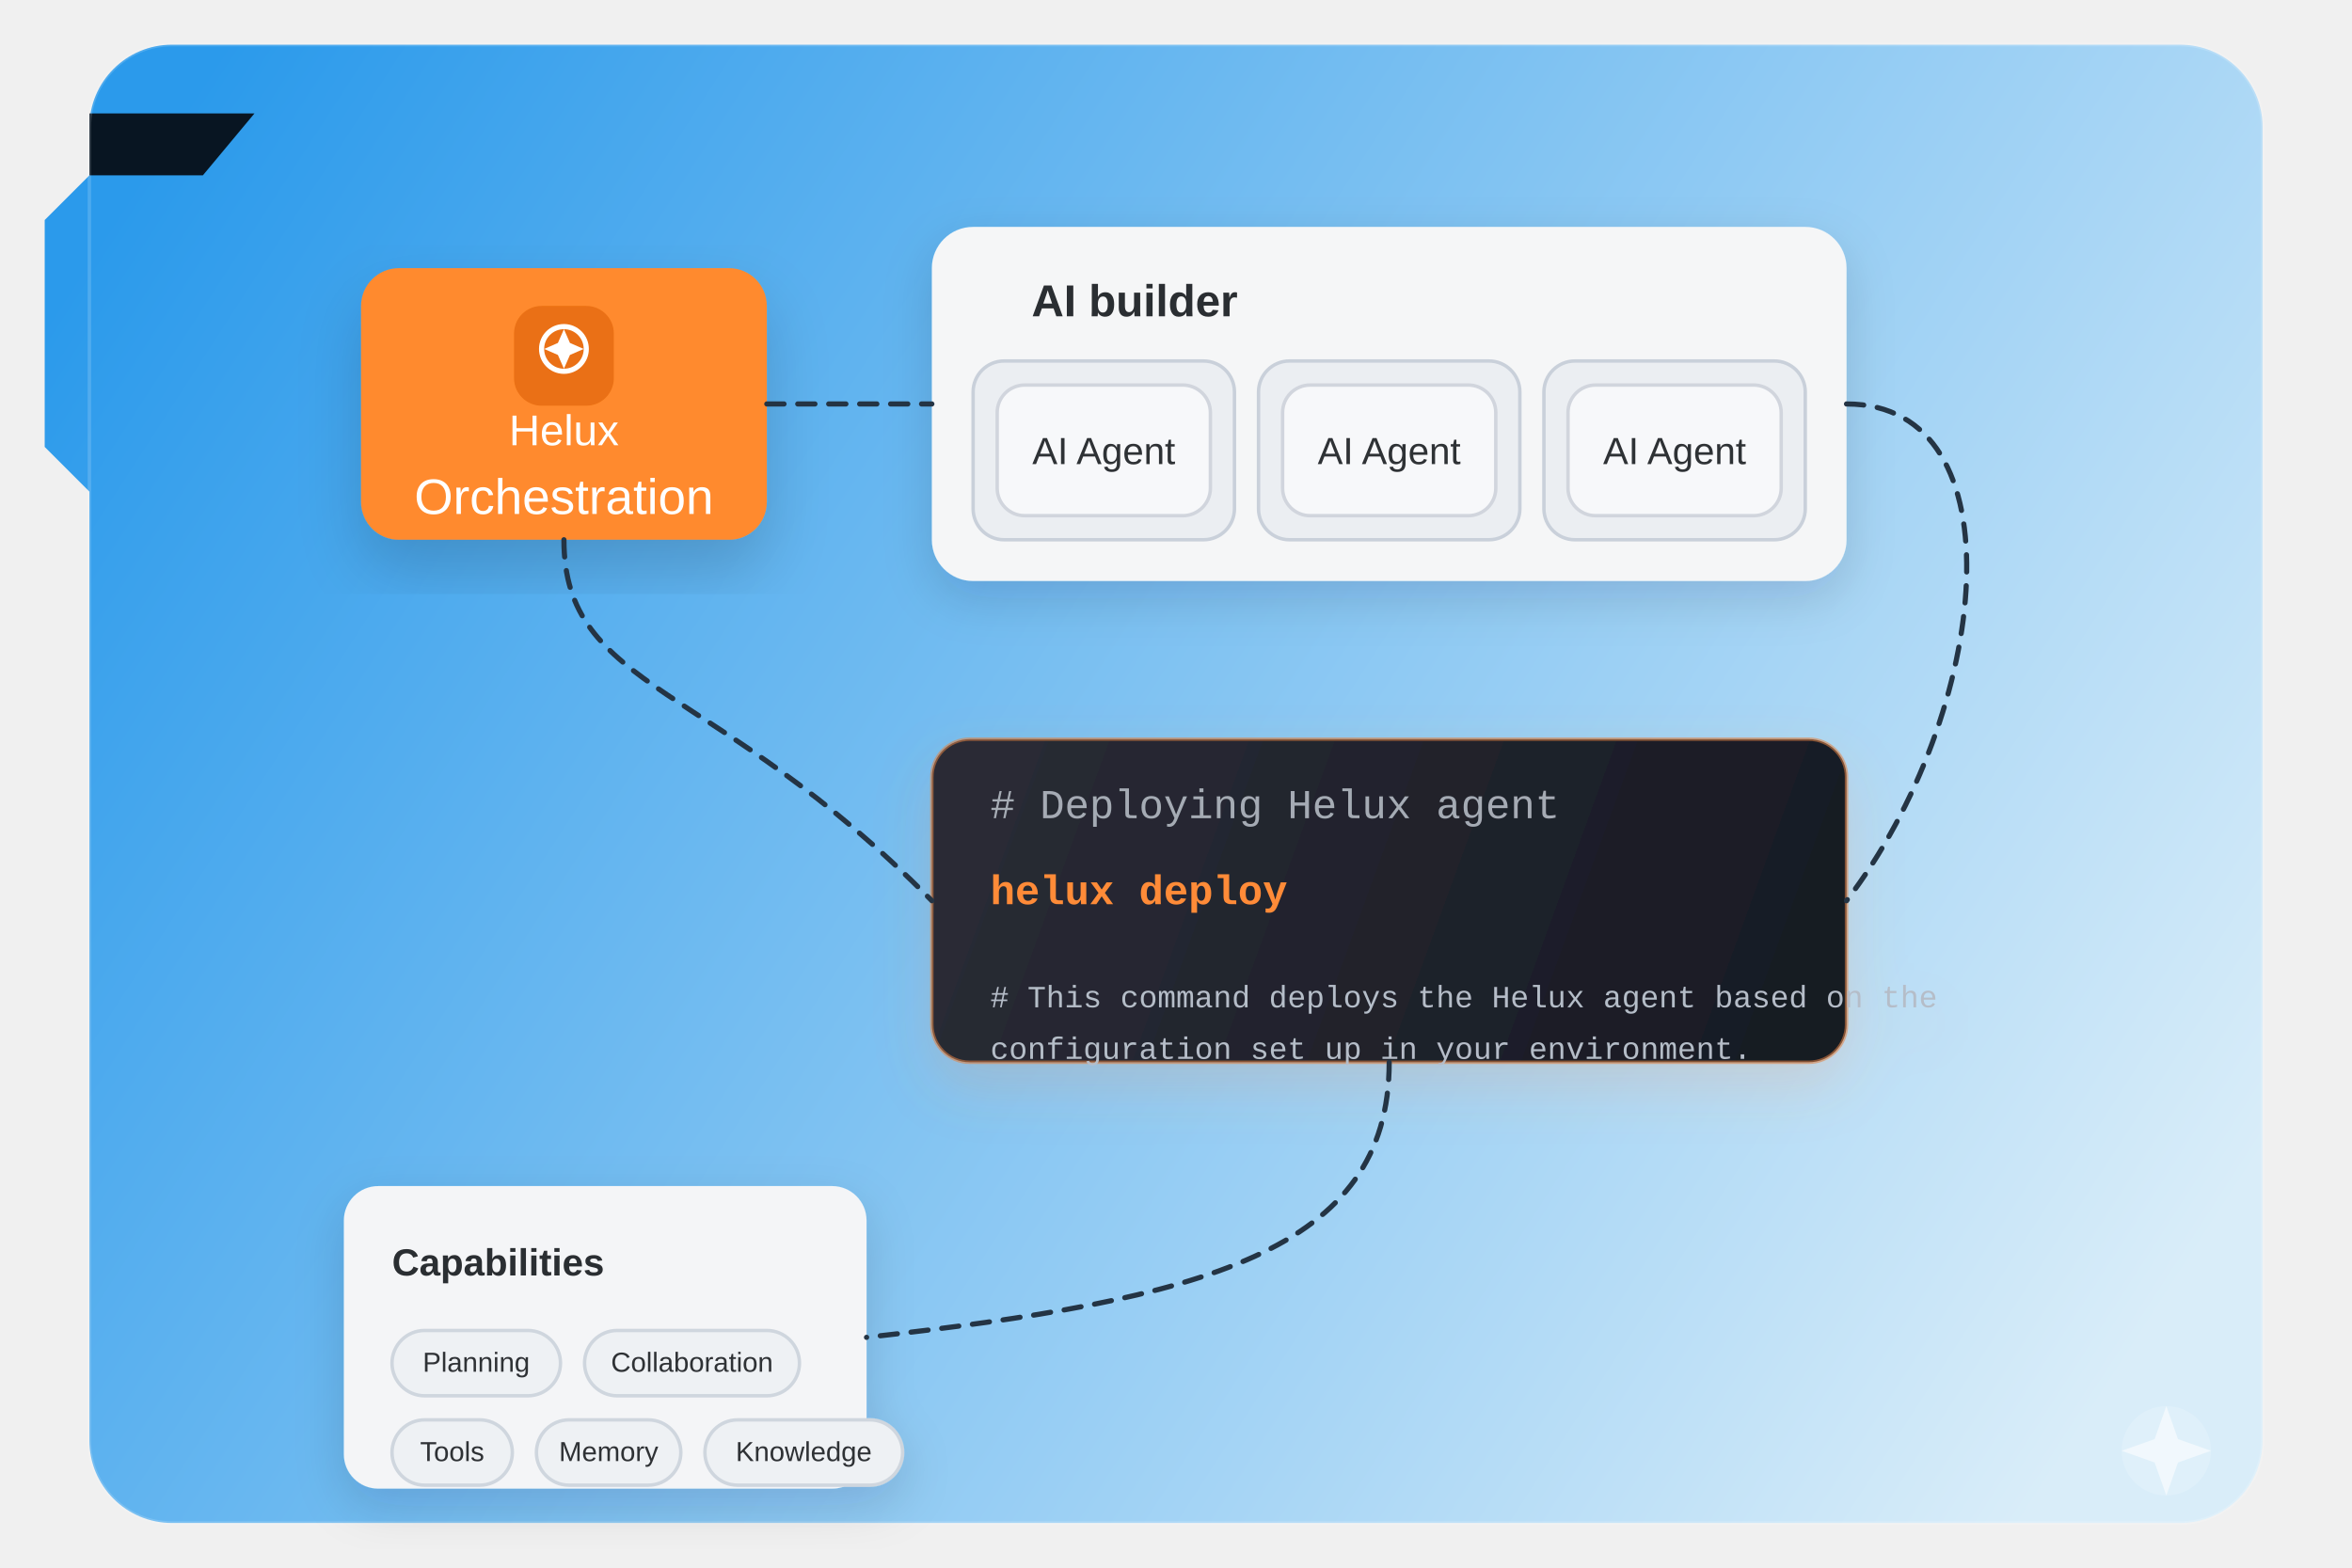
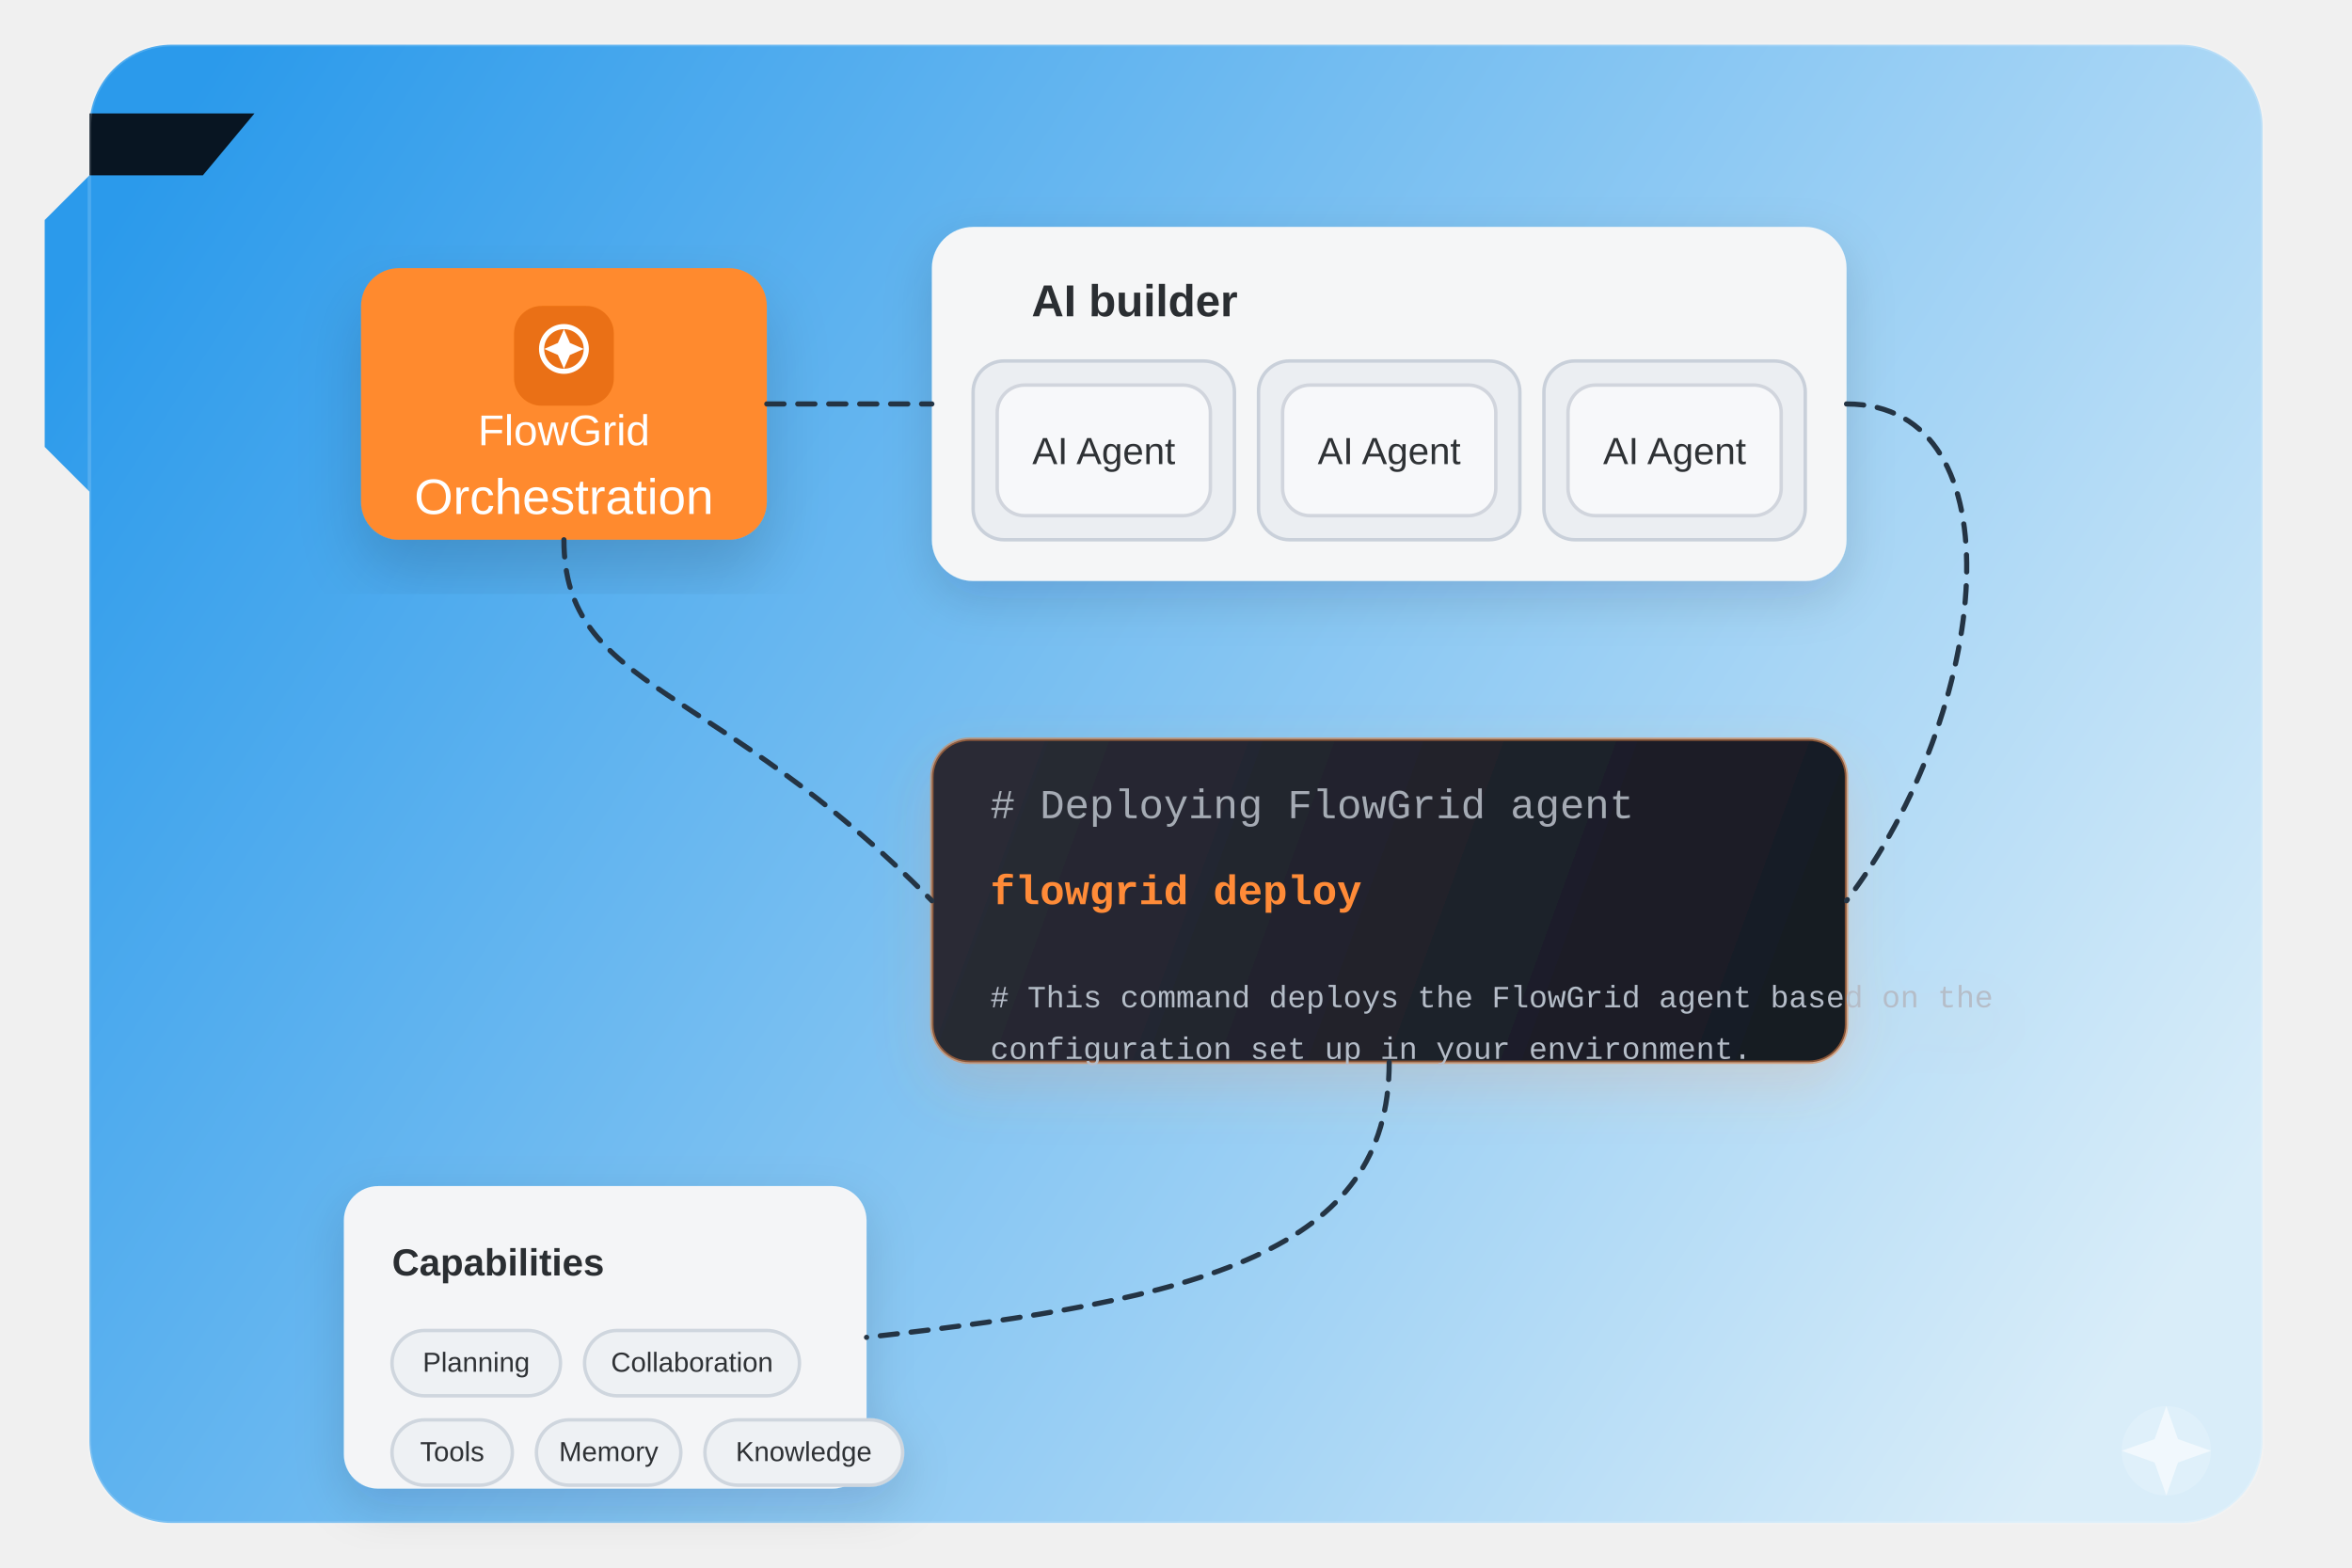
<svg xmlns="http://www.w3.org/2000/svg" width="1368" height="912" viewBox="0 0 1368 912" fill="none">
  <defs>
    <linearGradient id="bg" x1="90" y1="88" x2="1220" y2="820" gradientUnits="userSpaceOnUse">
      <stop stop-color="#2B9AEB" />
      <stop offset="1" stop-color="#D9EDF9" />
    </linearGradient>
    <linearGradient id="terminalGlow" x1="560" y1="440" x2="1110" y2="640" gradientUnits="userSpaceOnUse">
      <stop stop-color="#2A2B35" />
      <stop offset="1" stop-color="#151821" />
    </linearGradient>
    <filter id="shadow" x="-20%" y="-20%" width="140%" height="140%">
      <feDropShadow dx="0" dy="18" stdDeviation="18" flood-color="#09111E" flood-opacity="0.16" />
    </filter>
    <filter id="soft" x="-20%" y="-20%" width="140%" height="140%">
      <feDropShadow dx="0" dy="10" stdDeviation="14" flood-color="#0A1830" flood-opacity="0.14" />
    </filter>
    <filter id="terminalShadow" x="-20%" y="-20%" width="160%" height="160%">
      <feDropShadow dx="0" dy="14" stdDeviation="16" flood-color="#FF8B52" flood-opacity="0.18" />
    </filter>
  </defs>
  <path d="M52 74C52 47.5 73.5 26 100 26H1268C1294.5 26 1316 47.5 1316 74V838C1316 864.5 1294.5 886 1268 886H100C73.5 886 52 864.5 52 838V286L26 260V128L52 102V74Z" fill="url(#bg)" />
  <path d="M52 102H118L148 66H52V102Z" fill="#081522" />
  <rect x="52" y="26" width="1264" height="860" rx="48" stroke="white" stroke-opacity="0.16" stroke-width="2" />
  <circle cx="1260" cy="844" r="26" fill="white" fill-opacity="0.16" />
  <path d="M1260 818L1266.8 837.2L1286 844L1266.8 850.8L1260 870L1253.2 850.8L1234 844L1253.2 837.2L1260 818Z" fill="white" fill-opacity="0.55" />
  <g filter="url(#shadow)">
    <rect x="210" y="156" width="236" height="158" rx="22" fill="#FF8A2D" />
    <rect x="299" y="178" width="58" height="58" rx="16" fill="#EA6F12" />
    <path d="M328 191.5L331.5 199.5L339.5 203L331.5 206.5L328 214.5L324.5 206.5L316.5 203L324.5 199.5L328 191.5Z" fill="white" />
    <circle cx="328" cy="203" r="13" stroke="white" stroke-width="3" />
-     <text x="328" y="259" text-anchor="middle" fill="white" font-family="Arial, Helvetica, sans-serif" font-size="25" font-weight="500">Helux</text>
+     <text x="328" y="259" text-anchor="middle" fill="white" font-family="Arial, Helvetica, sans-serif" font-size="25" font-weight="500">FlowGrid</text>
    <text x="328" y="299" text-anchor="middle" fill="white" font-family="Arial, Helvetica, sans-serif" font-size="29" font-weight="500">Orchestration</text>
  </g>
  <g filter="url(#soft)">
    <rect x="542" y="132" width="532" height="206" rx="24" fill="#F5F6F7" />
    <text x="600" y="184" fill="#2B2D30" font-family="Arial, Helvetica, sans-serif" font-size="26" font-weight="600">AI builder</text>
    <g>
      <rect x="566" y="210" width="152" height="104" rx="18" fill="#EBEEF2" stroke="#C9D0DA" stroke-width="2" />
      <rect x="580" y="224" width="124" height="76" rx="16" fill="#F7F8FA" stroke="#D1D5DD" stroke-width="2" />
      <text x="642" y="270" text-anchor="middle" fill="#2F3135" font-family="Arial, Helvetica, sans-serif" font-size="22" font-weight="500">AI Agent</text>
    </g>
    <g>
      <rect x="732" y="210" width="152" height="104" rx="18" fill="#EBEEF2" stroke="#C9D0DA" stroke-width="2" />
      <rect x="746" y="224" width="124" height="76" rx="16" fill="#F7F8FA" stroke="#D1D5DD" stroke-width="2" />
      <text x="808" y="270" text-anchor="middle" fill="#2F3135" font-family="Arial, Helvetica, sans-serif" font-size="22" font-weight="500">AI Agent</text>
    </g>
    <g>
      <rect x="898" y="210" width="152" height="104" rx="18" fill="#EBEEF2" stroke="#C9D0DA" stroke-width="2" />
      <rect x="912" y="224" width="124" height="76" rx="16" fill="#F7F8FA" stroke="#D1D5DD" stroke-width="2" />
      <text x="974" y="270" text-anchor="middle" fill="#2F3135" font-family="Arial, Helvetica, sans-serif" font-size="22" font-weight="500">AI Agent</text>
    </g>
  </g>
  <g filter="url(#terminalShadow)">
    <rect x="542" y="430" width="532" height="188" rx="22" fill="url(#terminalGlow)" stroke="#E08242" stroke-opacity="0.55" stroke-width="2" />
-     <text x="576" y="476" fill="#A5ABB4" font-family="Courier New, monospace" font-size="24"># Deploying Helux agent</text>
-     <text x="576" y="526" fill="#FF8B37" font-family="Courier New, monospace" font-size="24" font-weight="700">helux deploy</text>
-     <text x="576" y="586" fill="#B5BDC8" font-family="Courier New, monospace" font-size="18"># This command deploys the Helux agent based on the</text>
+     <text x="576" y="476" fill="#A5ABB4" font-family="Courier New, monospace" font-size="24"># Deploying FlowGrid agent</text>
+     <text x="576" y="526" fill="#FF8B37" font-family="Courier New, monospace" font-size="24" font-weight="700">flowgrid deploy</text>
+     <text x="576" y="586" fill="#B5BDC8" font-family="Courier New, monospace" font-size="18"># This command deploys the FlowGrid agent based on the</text>
    <text x="576" y="616" fill="#B5BDC8" font-family="Courier New, monospace" font-size="18">configuration set up in your environment.</text>
  </g>
  <g filter="url(#soft)">
    <rect x="200" y="690" width="304" height="176" rx="20" fill="#F4F5F7" />
    <text x="228" y="742" fill="#2B2D30" font-family="Arial, Helvetica, sans-serif" font-size="22" font-weight="600">Capabilities</text>
    <g fill="#EEF1F4" stroke="#CFD6DE" stroke-width="2">
      <rect x="228" y="774" width="98" height="38" rx="19" />
      <rect x="340" y="774" width="125" height="38" rx="19" />
      <rect x="228" y="826" width="70" height="38" rx="19" />
      <rect x="312" y="826" width="84" height="38" rx="19" />
      <rect x="410" y="826" width="115" height="38" rx="19" />
    </g>
    <g fill="#2F3135" font-family="Arial, Helvetica, sans-serif" font-size="16" font-weight="500">
      <text x="277" y="798" text-anchor="middle">Planning</text>
      <text x="402.5" y="798" text-anchor="middle">Collaboration</text>
      <text x="263" y="850" text-anchor="middle">Tools</text>
      <text x="354" y="850" text-anchor="middle">Memory</text>
      <text x="467.5" y="850" text-anchor="middle">Knowledge</text>
    </g>
  </g>
  <g stroke="#243444" stroke-width="3" stroke-linecap="round" stroke-dasharray="10 8" fill="none">
    <path d="M446 235H542" />
    <path d="M328 314C328 402 416 396 542 524" />
    <path d="M1074 235C1176 235 1158 414 1074 524" />
    <path d="M808 618C808 728 700 756 504 778" />
  </g>
</svg>
